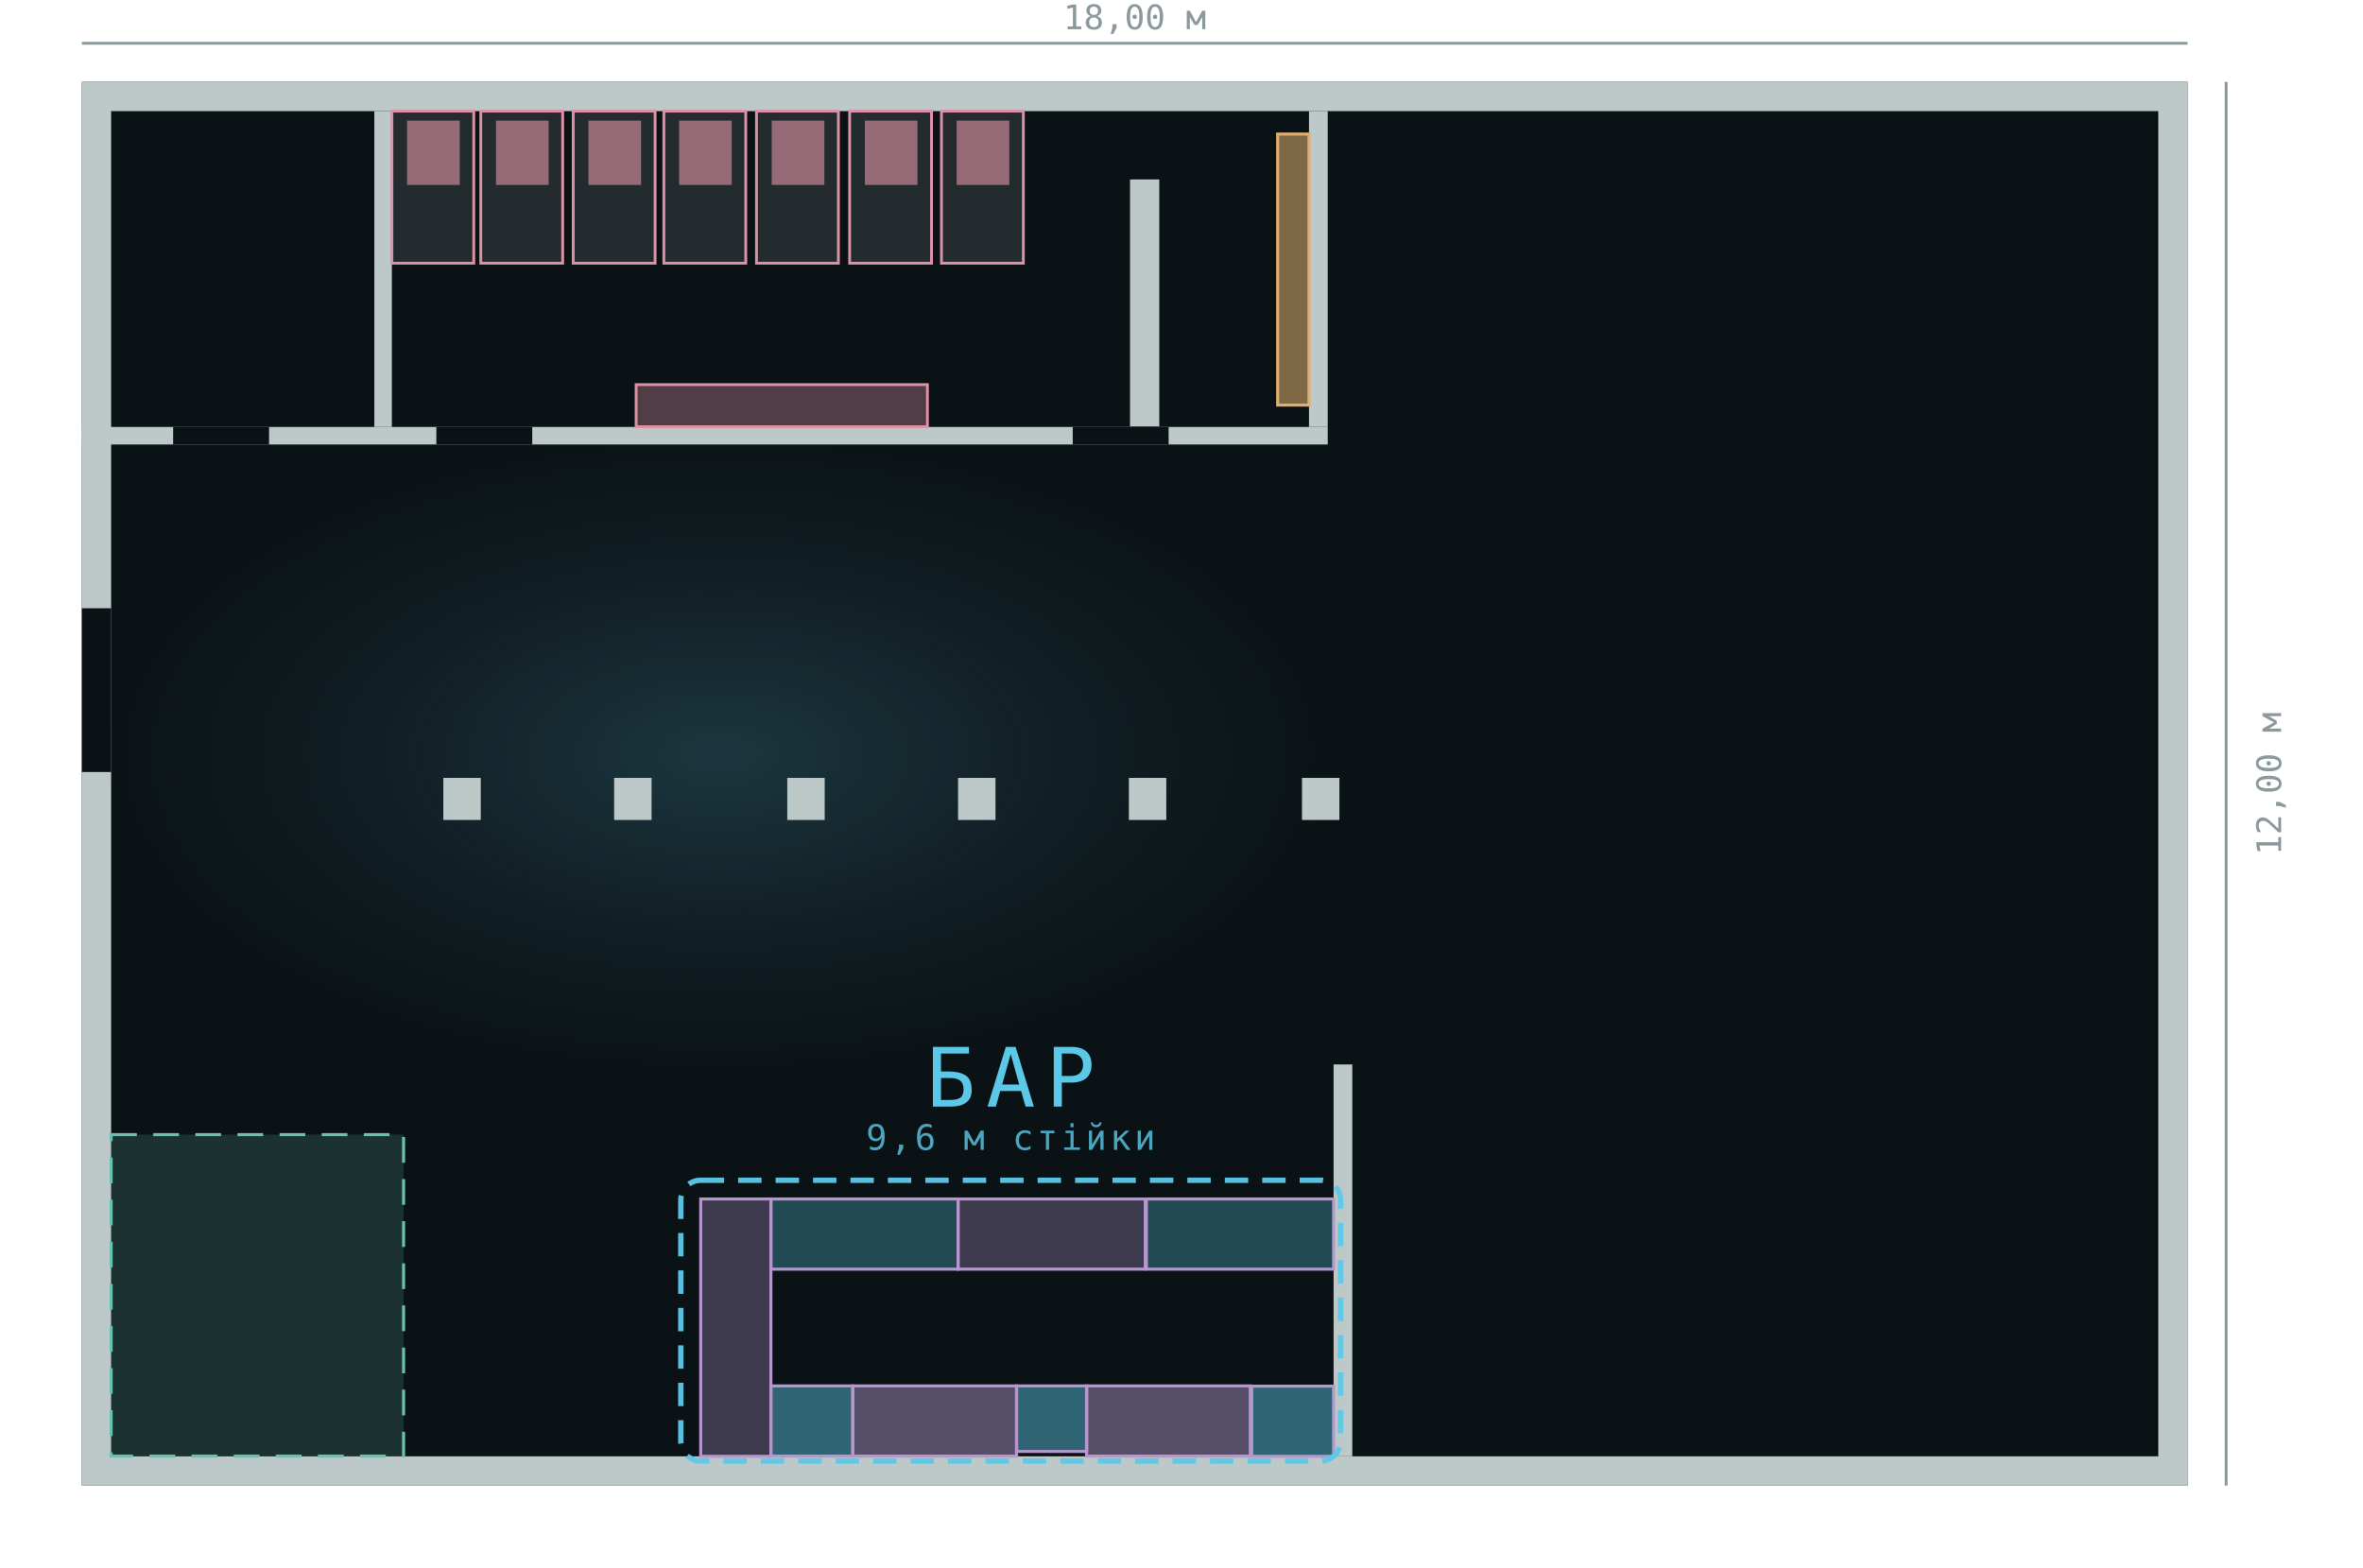
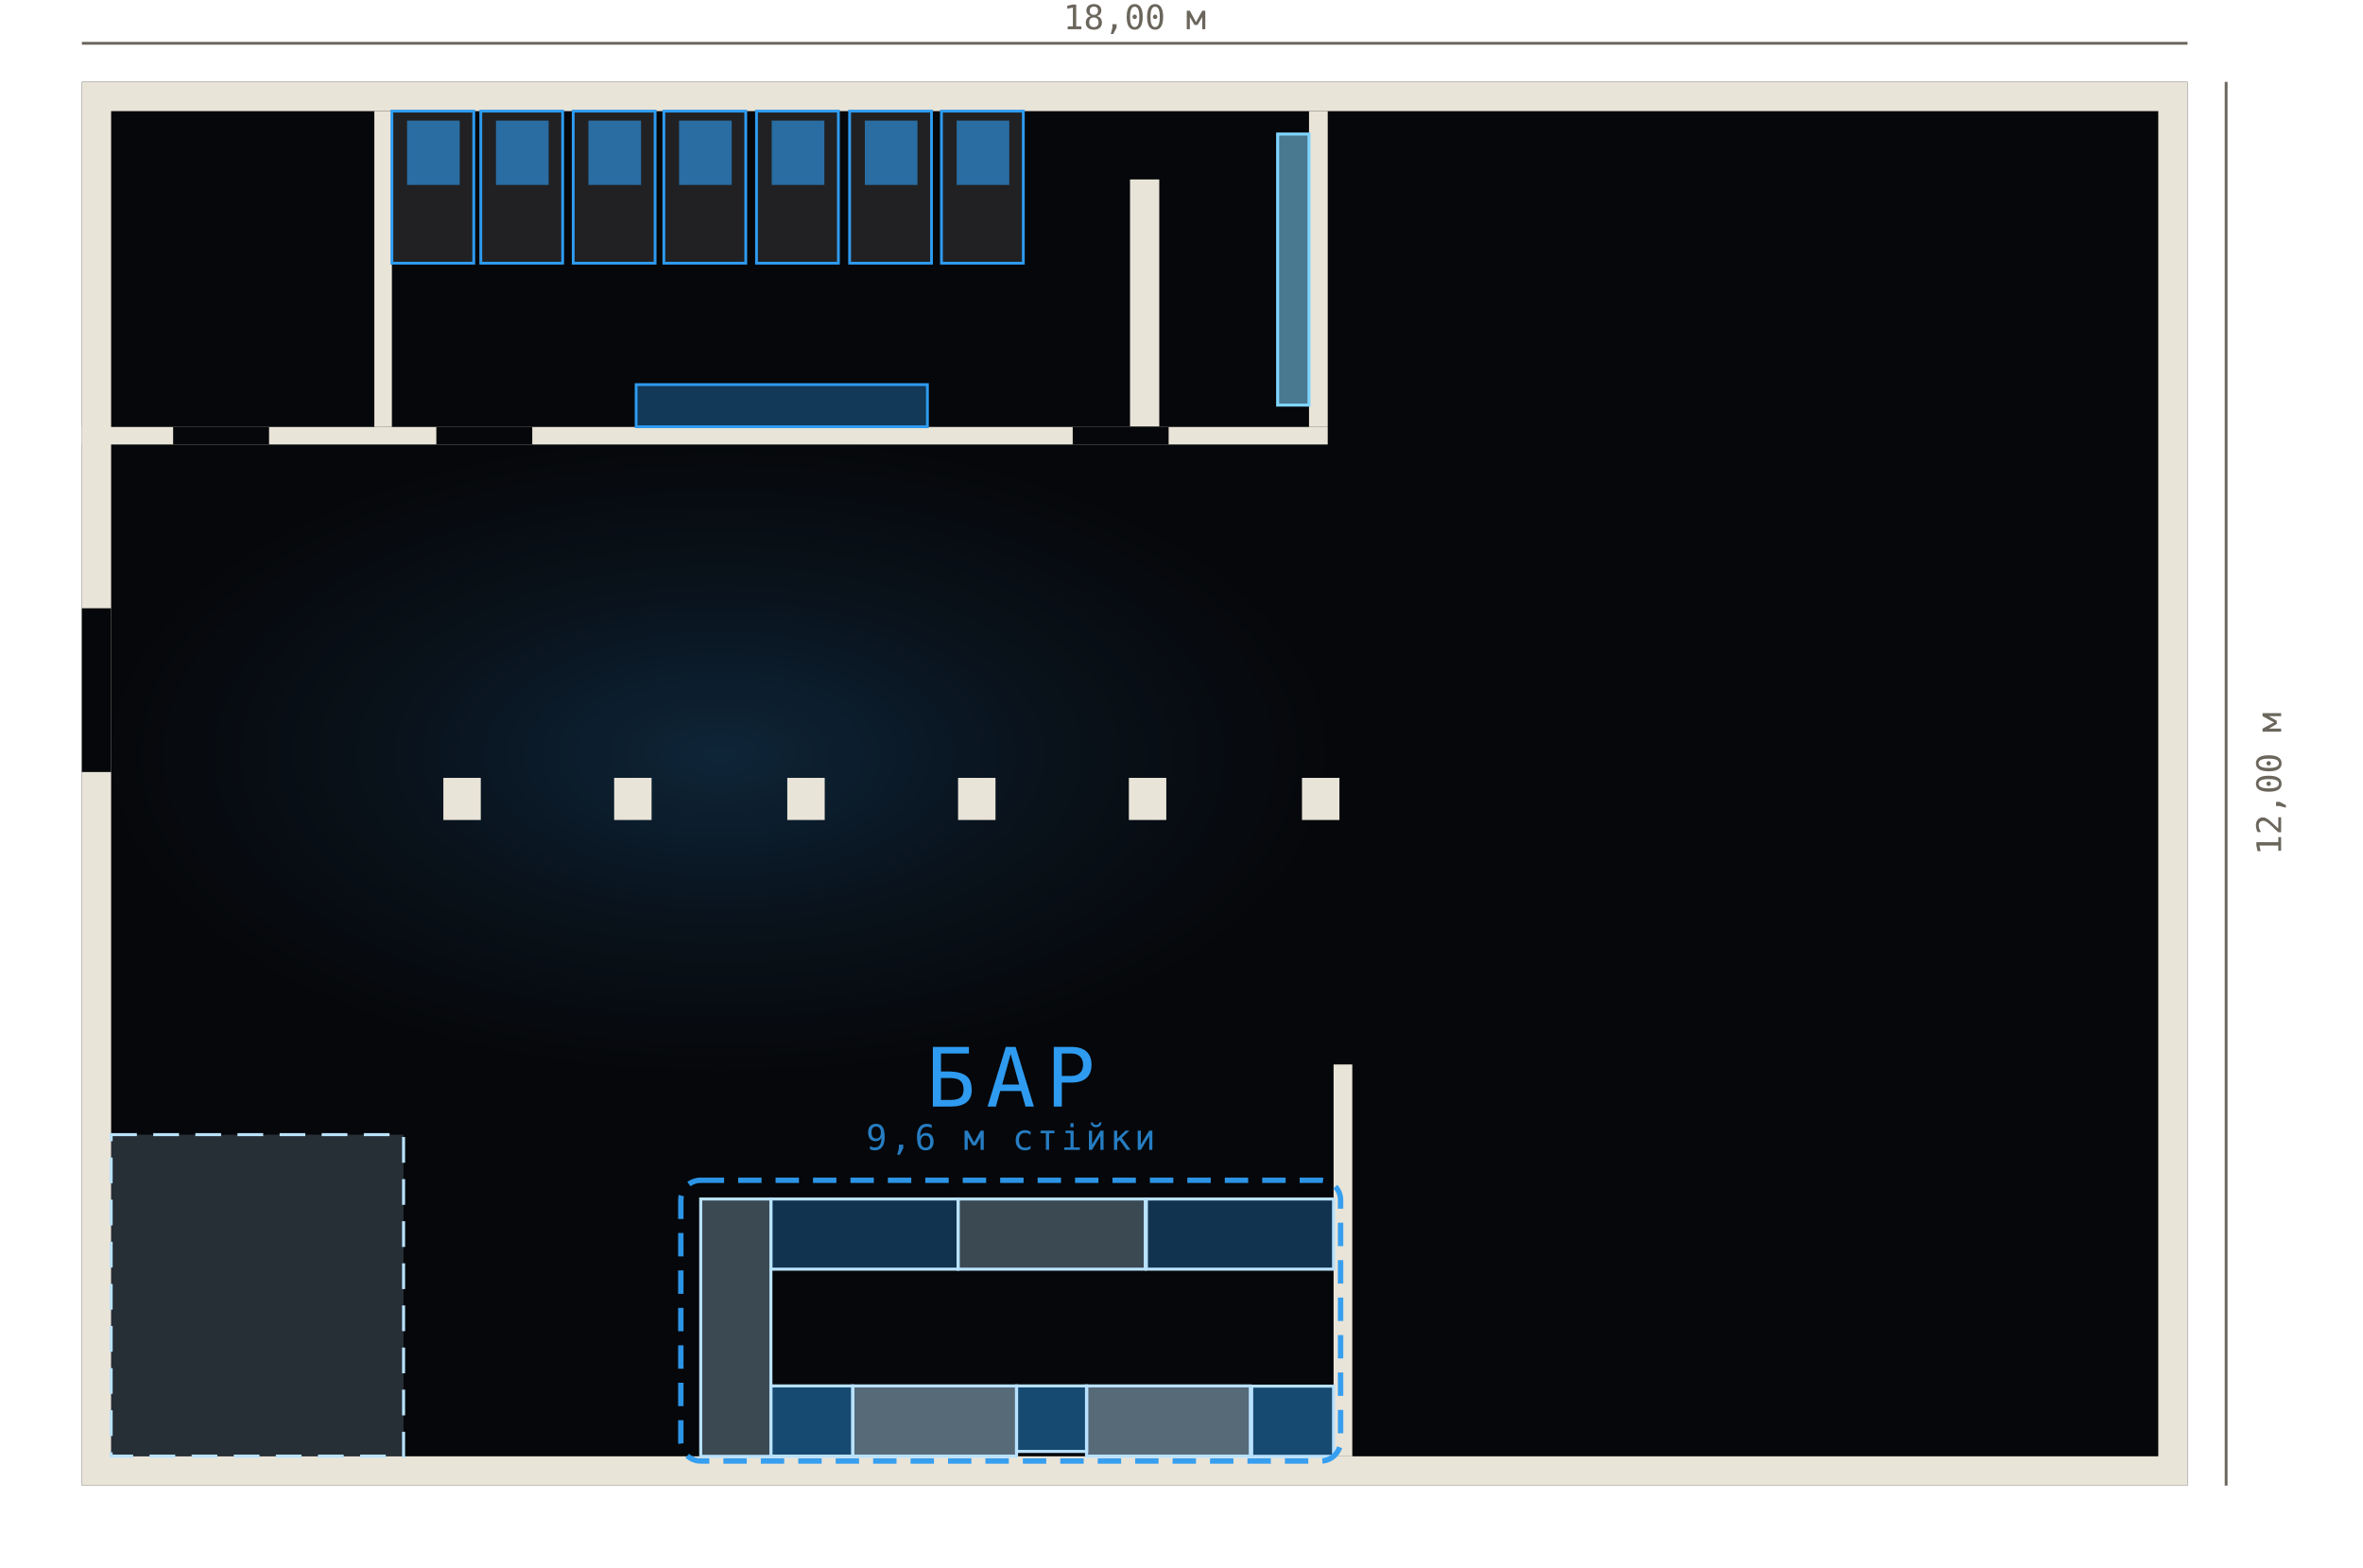
<svg xmlns="http://www.w3.org/2000/svg" viewBox="-700 -700 20200 13400" role="img" aria-label="План клубу nøx: барна стійка 9,6 м виділена в центрі внизу, танцювальна зона з колонами, санвузол на сім кабін, гардероб">
-   <rect x="0" y="0" width="18000" height="12000" fill="#0B1215" />
+   <rect x="0" y="0" width="18000" height="12000" fill="#06070A" />
  <defs>
    <radialGradient id="floorlight" cx="50%" cy="50%" r="50%">
-       <stop offset="0" stop-color="#5CC8E8" stop-opacity=".20" />
-       <stop offset=".55" stop-color="#5CC8E8" stop-opacity=".07" />
-       <stop offset="1" stop-color="#5CC8E8" stop-opacity="0" />
+       <stop offset="0" stop-color="#2E9BF0" stop-opacity=".20" />
+       <stop offset=".55" stop-color="#2E9BF0" stop-opacity=".07" />
+       <stop offset="1" stop-color="#2E9BF0" stop-opacity="0" />
    </radialGradient>
  </defs>
  <ellipse cx="5450" cy="5750" rx="5300" ry="2750" fill="url(#floorlight)" />
-   <path d="M0,0H18000V12000H0Z M250,250H17750V11750H250Z" fill-rule="evenodd" fill="#BDC8C9" />
-   <rect x="0" y="2950" width="10650" height="150" fill="#BDC8C9" />
-   <rect x="10490" y="250" width="160" height="2700" fill="#BDC8C9" />
-   <rect x="2500" y="250" width="150" height="2700" fill="#BDC8C9" />
-   <rect x="10700" y="8400" width="160" height="3350" fill="#BDC8C9" />
-   <rect x="8960" y="834" width="250" height="2111" fill="#BDC8C9" />
-   <rect x="780" y="2950" width="820" height="150" fill="#0B1215" />
-   <rect x="3030" y="2950" width="820" height="150" fill="#0B1215" />
-   <rect x="8470" y="2950" width="820" height="150" fill="#0B1215" />
-   <rect x="0" y="4500" width="250" height="1400" fill="#0B1215" />
-   <g fill="#DDE5E5" fill-opacity=".12" stroke="#DB92A5" stroke-width="24">
+   <path d="M0,0H18000V12000H0Z M250,250H17750V11750H250Z" fill-rule="evenodd" fill="#E9E4D8" />
+   <rect x="0" y="2950" width="10650" height="150" fill="#E9E4D8" />
+   <rect x="10490" y="250" width="160" height="2700" fill="#E9E4D8" />
+   <rect x="2500" y="250" width="150" height="2700" fill="#E9E4D8" />
+   <rect x="10700" y="8400" width="160" height="3350" fill="#E9E4D8" />
+   <rect x="8960" y="834" width="250" height="2111" fill="#E9E4D8" />
+   <rect x="780" y="2950" width="820" height="150" fill="#06070A" />
+   <rect x="3030" y="2950" width="820" height="150" fill="#06070A" />
+   <rect x="8470" y="2950" width="820" height="150" fill="#06070A" />
+   <rect x="0" y="4500" width="250" height="1400" fill="#06070A" />
+   <g fill="#E9E4D8" fill-opacity=".12" stroke="#2E9BF0" stroke-width="24">
    <rect x="2650" y="250" width="700" height="1300" />
    <rect x="3410" y="250" width="700" height="1300" />
    <rect x="4200" y="250" width="700" height="1300" />
    <rect x="4975" y="250" width="700" height="1300" />
    <rect x="5767" y="250" width="700" height="1300" />
    <rect x="6563" y="250" width="700" height="1300" />
    <rect x="7348" y="250" width="700" height="1300" />
  </g>
-   <g fill="#DB92A5" fill-opacity=".62" stroke="none">
+   <g fill="#2E9BF0" fill-opacity=".62" stroke="none">
    <rect x="2780" y="331" width="450" height="550" />
    <rect x="3540" y="331" width="450" height="550" />
    <rect x="4330" y="331" width="450" height="550" />
    <rect x="5105" y="331" width="450" height="550" />
    <rect x="5897" y="331" width="450" height="550" />
    <rect x="6693" y="331" width="450" height="550" />
    <rect x="7478" y="331" width="450" height="550" />
  </g>
-   <rect x="10222" y="446" width="268" height="2317" fill="#DDAE6E" fill-opacity=".55" stroke="#DDAE6E" stroke-width="26" />
-   <rect x="4738" y="2588" width="2490" height="360" fill="#DB92A5" fill-opacity=".34" stroke="#DB92A5" stroke-width="24" />
-   <rect x="5290" y="9550" width="600" height="2200" fill="#B597CE" fill-opacity=".30" stroke="#B597CE" stroke-width="26" />
-   <g stroke="#B597CE" stroke-width="26">
-     <rect x="5890" y="9550" width="1600" height="600" fill="#5CC8E8" fill-opacity=".30" />
-     <rect x="7490" y="9550" width="1600" height="600" fill="#B597CE" fill-opacity=".30" />
-     <rect x="9100" y="9550" width="1600" height="600" fill="#5CC8E8" fill-opacity=".30" />
+   <rect x="10222" y="446" width="268" height="2317" fill="#7FD4FF" fill-opacity=".55" stroke="#7FD4FF" stroke-width="26" />
+   <rect x="4738" y="2588" width="2490" height="360" fill="#2E9BF0" fill-opacity=".34" stroke="#2E9BF0" stroke-width="24" />
+   <rect x="5290" y="9550" width="600" height="2200" fill="#B9E2FF" fill-opacity=".30" stroke="#B9E2FF" stroke-width="26" />
+   <g stroke="#B9E2FF" stroke-width="26">
+     <rect x="5890" y="9550" width="1600" height="600" fill="#2E9BF0" fill-opacity=".30" />
+     <rect x="7490" y="9550" width="1600" height="600" fill="#B9E2FF" fill-opacity=".30" />
+     <rect x="9100" y="9550" width="1600" height="600" fill="#2E9BF0" fill-opacity=".30" />
  </g>
-   <g stroke="#B597CE" stroke-width="26">
-     <rect x="5890" y="11148" width="700" height="600" fill="#5CC8E8" fill-opacity=".45" />
-     <rect x="6590" y="11148" width="1400" height="600" fill="#B597CE" fill-opacity=".45" />
-     <rect x="7990" y="11148" width="600" height="560" fill="#5CC8E8" fill-opacity=".45" />
-     <rect x="8588" y="11148" width="1400" height="600" fill="#B597CE" fill-opacity=".45" />
-     <rect x="10000" y="11150" width="700" height="600" fill="#5CC8E8" fill-opacity=".45" />
+   <g stroke="#B9E2FF" stroke-width="26">
+     <rect x="5890" y="11148" width="700" height="600" fill="#2E9BF0" fill-opacity=".45" />
+     <rect x="6590" y="11148" width="1400" height="600" fill="#B9E2FF" fill-opacity=".45" />
+     <rect x="7990" y="11148" width="600" height="560" fill="#2E9BF0" fill-opacity=".45" />
+     <rect x="8588" y="11148" width="1400" height="600" fill="#B9E2FF" fill-opacity=".45" />
+     <rect x="10000" y="11150" width="700" height="600" fill="#2E9BF0" fill-opacity=".45" />
  </g>
-   <rect x="250" y="9000" width="2500" height="2748" fill="#68C2B2" fill-opacity=".18" stroke="#68C2B2" stroke-width="26" stroke-dasharray="220 140" />
-   <g fill="#BDC8C9" stroke="none">
+   <rect x="250" y="9000" width="2500" height="2748" fill="#B9E2FF" fill-opacity=".18" stroke="#B9E2FF" stroke-width="26" stroke-dasharray="220 140" />
+   <g fill="#E9E4D8" stroke="none">
    <rect x="3090" y="5950" width="320" height="360" />
    <rect x="4550" y="5950" width="320" height="360" />
    <rect x="6030" y="5950" width="320" height="360" />
    <rect x="7490" y="5950" width="320" height="360" />
    <rect x="8950" y="5950" width="320" height="360" />
    <rect x="10430" y="5950" width="320" height="360" />
  </g>
-   <g fill="none" stroke="#5CC8E8" stroke-width="46" stroke-dasharray="200 120" opacity=".95">
+   <g fill="none" stroke="#2E9BF0" stroke-width="46" stroke-dasharray="200 120" opacity=".95">
    <rect x="5120" y="9390" width="5640" height="2400" rx="170" />
  </g>
-   <g text-anchor="middle" fill="#5CC8E8">
+   <g text-anchor="middle" fill="#2E9BF0">
    <text x="7940" y="8760" font-family="ui-monospace, Menlo, monospace" font-size="700" letter-spacing="90">БАР</text>
    <text x="7940" y="9130" font-family="ui-monospace, Menlo, monospace" font-size="300" letter-spacing="28" opacity=".8">9,6 м стійки</text>
  </g>
-   <g stroke="#8B999C" stroke-width="24" fill="none">
+   <g stroke="#6B665C" stroke-width="24" fill="none">
    <line x1="0" y1="-330" x2="18000" y2="-330" />
    <line x1="18330" y1="0" x2="18330" y2="12000" />
  </g>
-   <g font-family="ui-monospace, Menlo, monospace" font-size="290" fill="#8B999C" text-anchor="middle">
+   <g font-family="ui-monospace, Menlo, monospace" font-size="290" fill="#6B665C" text-anchor="middle">
    <text x="9000" y="-450">18,00 м</text>
    <text x="18800" y="6000" transform="rotate(-90 18800 6000)">12,00 м</text>
  </g>
</svg>
